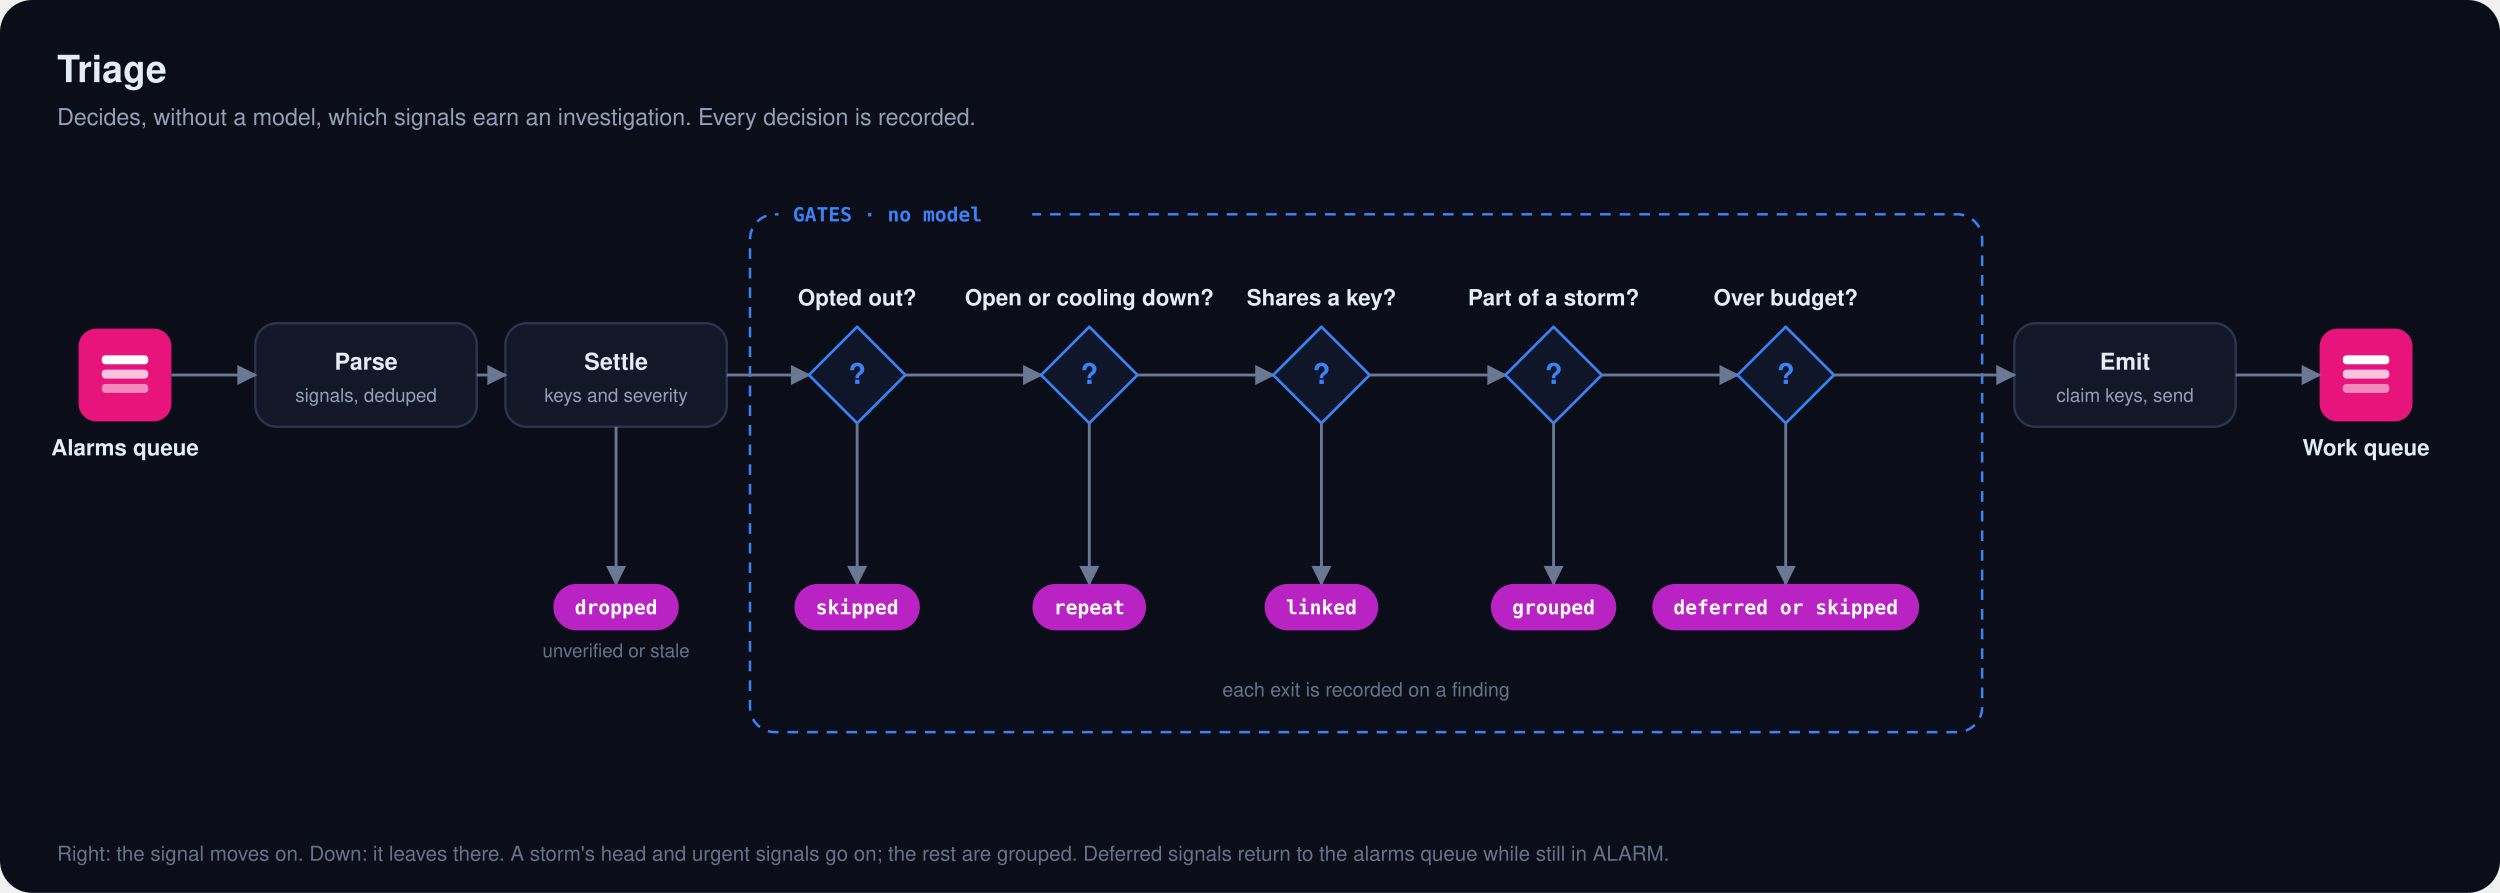
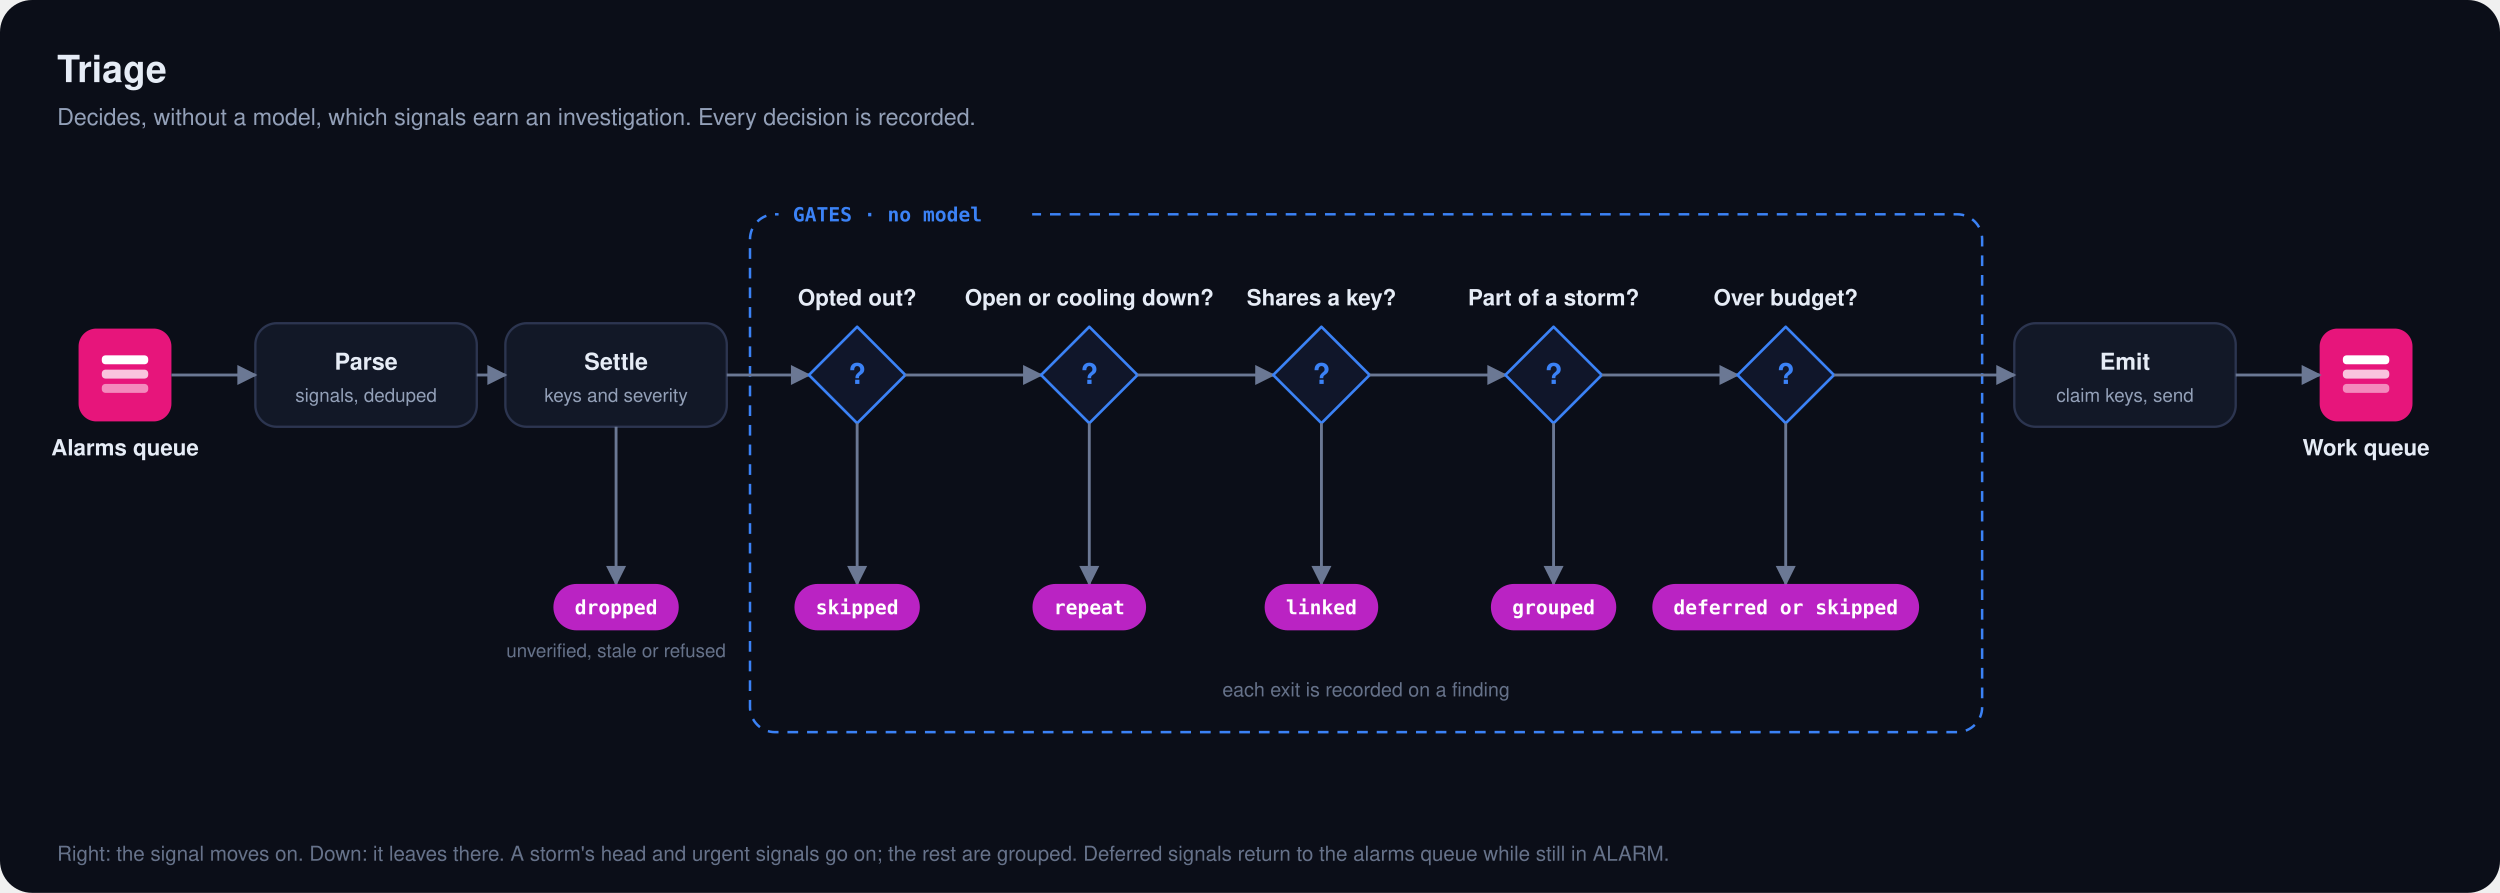
<svg xmlns="http://www.w3.org/2000/svg" width="1400" height="500" viewBox="0 0 1400 500" role="img" aria-label="Triage">
  <defs>
    <marker id="ah" viewBox="0 0 10 10" refX="9" refY="5" markerWidth="7" markerHeight="7" orient="auto-start-reverse">
      <path d="M0,0 L10,5 L0,10 z" fill="#6b7894" />
    </marker>
  </defs>
  <rect width="1400" height="500" rx="18" fill="#0b0e18" />
  <text x="32" y="46" font-family="ui-sans-serif, -apple-system, 'Segoe UI', Helvetica, Arial, sans-serif" font-size="21" font-weight="700" fill="#e6ecf6" text-anchor="start">Triage</text>
  <text x="32" y="70" font-family="ui-sans-serif, -apple-system, 'Segoe UI', Helvetica, Arial, sans-serif" font-size="13" font-weight="400" fill="#93a0b8" text-anchor="start">Decides, without a model, which signals earn an investigation. Every decision is recorded.</text>
  <rect x="44.0" y="184.0" width="52" height="52" rx="10" fill="#E7157B" />
  <rect x="57" y="199" width="26" height="5" rx="2" fill="#fff" opacity="1.0" />
  <rect x="57" y="207" width="26" height="5" rx="2" fill="#fff" opacity="0.75" />
  <rect x="57" y="215" width="26" height="5" rx="2" fill="#fff" opacity="0.5" />
  <text x="70" y="255.0" font-family="ui-sans-serif, -apple-system, 'Segoe UI', Helvetica, Arial, sans-serif" font-size="12.5" font-weight="650" fill="#e6ecf6" text-anchor="middle">Alarms queue</text>
  <rect x="143.0" y="181.0" width="124" height="58" rx="12" fill="#121827" stroke="#2c3550" stroke-width="1.3" />
  <text x="205" y="207" font-family="ui-sans-serif, -apple-system, 'Segoe UI', Helvetica, Arial, sans-serif" font-size="13" font-weight="650" fill="#e6ecf6" text-anchor="middle">Parse</text>
  <text x="205" y="225" font-family="ui-sans-serif, -apple-system, 'Segoe UI', Helvetica, Arial, sans-serif" font-size="10.5" font-weight="400" fill="#93a0b8" text-anchor="middle">signals, deduped</text>
  <rect x="283.0" y="181.0" width="124" height="58" rx="12" fill="#121827" stroke="#2c3550" stroke-width="1.3" />
  <text x="345" y="207" font-family="ui-sans-serif, -apple-system, 'Segoe UI', Helvetica, Arial, sans-serif" font-size="13" font-weight="650" fill="#e6ecf6" text-anchor="middle">Settle</text>
  <text x="345" y="225" font-family="ui-sans-serif, -apple-system, 'Segoe UI', Helvetica, Arial, sans-serif" font-size="10.5" font-weight="400" fill="#93a0b8" text-anchor="middle">keys and severity</text>
  <path d="M96,210 L143.0,210" stroke="#6b7894" stroke-width="1.6" fill="none" marker-end="url(#ah)" />
  <path d="M267.0,210 L283.0,210" stroke="#6b7894" stroke-width="1.6" fill="none" marker-end="url(#ah)" />
  <path d="M345,239 L345,327" stroke="#6b7894" stroke-width="1.6" fill="none" marker-end="url(#ah)" />
  <rect x="309.9" y="327" width="70.2" height="26" rx="13" fill="#C925D1" opacity="0.92" />
  <text x="345" y="344" font-family="ui-monospace, SFMono-Regular, Menlo, Consolas, monospace" font-size="11" font-weight="600" fill="#ffffff" text-anchor="middle">dropped</text>
-   <text x="345" y="368" font-family="ui-sans-serif, -apple-system, 'Segoe UI', Helvetica, Arial, sans-serif" font-size="10.5" font-weight="400" fill="#66728a" text-anchor="middle">unverified or stale</text>
+   <text x="345" y="368" font-family="ui-sans-serif, -apple-system, 'Segoe UI', Helvetica, Arial, sans-serif" font-size="10.5" font-weight="400" fill="#66728a" text-anchor="middle">unverified, stale or refused</text>
  <rect x="420" y="120" width="690" height="290" rx="14" fill="none" stroke="#3b82f6" stroke-width="1.4" stroke-dasharray="6 5" />
  <rect x="436" y="111" width="142" height="18" rx="4" fill="#0b0e18" />
  <text x="444" y="124" font-family="ui-monospace, SFMono-Regular, Menlo, Consolas, monospace" font-size="11" font-weight="600" fill="#3b82f6" text-anchor="start">GATES  ·  no model</text>
  <path d="M407.0,210 L453,210" stroke="#6b7894" stroke-width="1.6" fill="none" marker-end="url(#ah)" />
  <polygon points="480,183 507,210 480,237 453,210" fill="#10162a" stroke="#3b82f6" stroke-width="1.5" stroke-linejoin="round" />
  <text x="480" y="215" font-family="ui-sans-serif, -apple-system, 'Segoe UI', Helvetica, Arial, sans-serif" font-size="16" font-weight="700" fill="#3b82f6" text-anchor="middle">?</text>
  <text x="480" y="171" font-family="ui-sans-serif, -apple-system, 'Segoe UI', Helvetica, Arial, sans-serif" font-size="12.5" font-weight="650" fill="#e6ecf6" text-anchor="middle">Opted out?</text>
  <path d="M480,237 L480,327" stroke="#6b7894" stroke-width="1.6" fill="none" marker-end="url(#ah)" />
  <rect x="444.9" y="327" width="70.2" height="26" rx="13" fill="#C925D1" opacity="0.92" />
  <text x="480" y="344" font-family="ui-monospace, SFMono-Regular, Menlo, Consolas, monospace" font-size="11" font-weight="600" fill="#ffffff" text-anchor="middle">skipped</text>
  <path d="M507,210 L583,210" stroke="#6b7894" stroke-width="1.6" fill="none" marker-end="url(#ah)" />
  <polygon points="610,183 637,210 610,237 583,210" fill="#10162a" stroke="#3b82f6" stroke-width="1.5" stroke-linejoin="round" />
  <text x="610" y="215" font-family="ui-sans-serif, -apple-system, 'Segoe UI', Helvetica, Arial, sans-serif" font-size="16" font-weight="700" fill="#3b82f6" text-anchor="middle">?</text>
  <text x="610" y="171" font-family="ui-sans-serif, -apple-system, 'Segoe UI', Helvetica, Arial, sans-serif" font-size="12.5" font-weight="650" fill="#e6ecf6" text-anchor="middle">Open or cooling down?</text>
  <path d="M610,237 L610,327" stroke="#6b7894" stroke-width="1.6" fill="none" marker-end="url(#ah)" />
  <rect x="578.2" y="327" width="63.6" height="26" rx="13" fill="#C925D1" opacity="0.92" />
  <text x="610" y="344" font-family="ui-monospace, SFMono-Regular, Menlo, Consolas, monospace" font-size="11" font-weight="600" fill="#ffffff" text-anchor="middle">repeat</text>
  <path d="M637,210 L713,210" stroke="#6b7894" stroke-width="1.6" fill="none" marker-end="url(#ah)" />
  <polygon points="740,183 767,210 740,237 713,210" fill="#10162a" stroke="#3b82f6" stroke-width="1.5" stroke-linejoin="round" />
  <text x="740" y="215" font-family="ui-sans-serif, -apple-system, 'Segoe UI', Helvetica, Arial, sans-serif" font-size="16" font-weight="700" fill="#3b82f6" text-anchor="middle">?</text>
  <text x="740" y="171" font-family="ui-sans-serif, -apple-system, 'Segoe UI', Helvetica, Arial, sans-serif" font-size="12.5" font-weight="650" fill="#e6ecf6" text-anchor="middle">Shares a key?</text>
  <path d="M740,237 L740,327" stroke="#6b7894" stroke-width="1.6" fill="none" marker-end="url(#ah)" />
  <rect x="708.2" y="327" width="63.6" height="26" rx="13" fill="#C925D1" opacity="0.92" />
  <text x="740" y="344" font-family="ui-monospace, SFMono-Regular, Menlo, Consolas, monospace" font-size="11" font-weight="600" fill="#ffffff" text-anchor="middle">linked</text>
  <path d="M767,210 L843,210" stroke="#6b7894" stroke-width="1.6" fill="none" marker-end="url(#ah)" />
  <polygon points="870,183 897,210 870,237 843,210" fill="#10162a" stroke="#3b82f6" stroke-width="1.5" stroke-linejoin="round" />
  <text x="870" y="215" font-family="ui-sans-serif, -apple-system, 'Segoe UI', Helvetica, Arial, sans-serif" font-size="16" font-weight="700" fill="#3b82f6" text-anchor="middle">?</text>
  <text x="870" y="171" font-family="ui-sans-serif, -apple-system, 'Segoe UI', Helvetica, Arial, sans-serif" font-size="12.5" font-weight="650" fill="#e6ecf6" text-anchor="middle">Part of a storm?</text>
  <path d="M870,237 L870,327" stroke="#6b7894" stroke-width="1.6" fill="none" marker-end="url(#ah)" />
  <rect x="834.9" y="327" width="70.2" height="26" rx="13" fill="#C925D1" opacity="0.92" />
  <text x="870" y="344" font-family="ui-monospace, SFMono-Regular, Menlo, Consolas, monospace" font-size="11" font-weight="600" fill="#ffffff" text-anchor="middle">grouped</text>
  <path d="M897,210 L973,210" stroke="#6b7894" stroke-width="1.6" fill="none" marker-end="url(#ah)" />
  <polygon points="1000,183 1027,210 1000,237 973,210" fill="#10162a" stroke="#3b82f6" stroke-width="1.5" stroke-linejoin="round" />
  <text x="1000" y="215" font-family="ui-sans-serif, -apple-system, 'Segoe UI', Helvetica, Arial, sans-serif" font-size="16" font-weight="700" fill="#3b82f6" text-anchor="middle">?</text>
  <text x="1000" y="171" font-family="ui-sans-serif, -apple-system, 'Segoe UI', Helvetica, Arial, sans-serif" font-size="12.5" font-weight="650" fill="#e6ecf6" text-anchor="middle">Over budget?</text>
  <path d="M1000,237 L1000,327" stroke="#6b7894" stroke-width="1.6" fill="none" marker-end="url(#ah)" />
  <rect x="925.3" y="327" width="149.4" height="26" rx="13" fill="#C925D1" opacity="0.92" />
  <text x="1000" y="344" font-family="ui-monospace, SFMono-Regular, Menlo, Consolas, monospace" font-size="11" font-weight="600" fill="#ffffff" text-anchor="middle">deferred or skipped</text>
  <text x="765" y="390" font-family="ui-sans-serif, -apple-system, 'Segoe UI', Helvetica, Arial, sans-serif" font-size="11" font-weight="400" fill="#66728a" text-anchor="middle">each exit is recorded on a finding</text>
  <rect x="1128.0" y="181.0" width="124" height="58" rx="12" fill="#121827" stroke="#2c3550" stroke-width="1.3" />
  <text x="1190" y="207" font-family="ui-sans-serif, -apple-system, 'Segoe UI', Helvetica, Arial, sans-serif" font-size="13" font-weight="650" fill="#e6ecf6" text-anchor="middle">Emit</text>
  <text x="1190" y="225" font-family="ui-sans-serif, -apple-system, 'Segoe UI', Helvetica, Arial, sans-serif" font-size="10.5" font-weight="400" fill="#93a0b8" text-anchor="middle">claim keys, send</text>
  <rect x="1299.0" y="184.0" width="52" height="52" rx="10" fill="#E7157B" />
  <rect x="1312" y="199" width="26" height="5" rx="2" fill="#fff" opacity="1.0" />
  <rect x="1312" y="207" width="26" height="5" rx="2" fill="#fff" opacity="0.75" />
  <rect x="1312" y="215" width="26" height="5" rx="2" fill="#fff" opacity="0.5" />
  <text x="1325" y="255.0" font-family="ui-sans-serif, -apple-system, 'Segoe UI', Helvetica, Arial, sans-serif" font-size="12.5" font-weight="650" fill="#e6ecf6" text-anchor="middle">Work queue</text>
  <path d="M1027,210 L1128.0,210" stroke="#6b7894" stroke-width="1.6" fill="none" marker-end="url(#ah)" />
  <path d="M1252.0,210 L1299,210" stroke="#6b7894" stroke-width="1.6" fill="none" marker-end="url(#ah)" />
  <text x="32" y="482" font-family="ui-sans-serif, -apple-system, 'Segoe UI', Helvetica, Arial, sans-serif" font-size="11.5" font-weight="400" fill="#66728a" text-anchor="start">Right: the signal moves on. Down: it leaves there. A storm's head and urgent signals go on; the rest are grouped. Deferred signals return to the alarms queue while still in ALARM.</text>
</svg>
